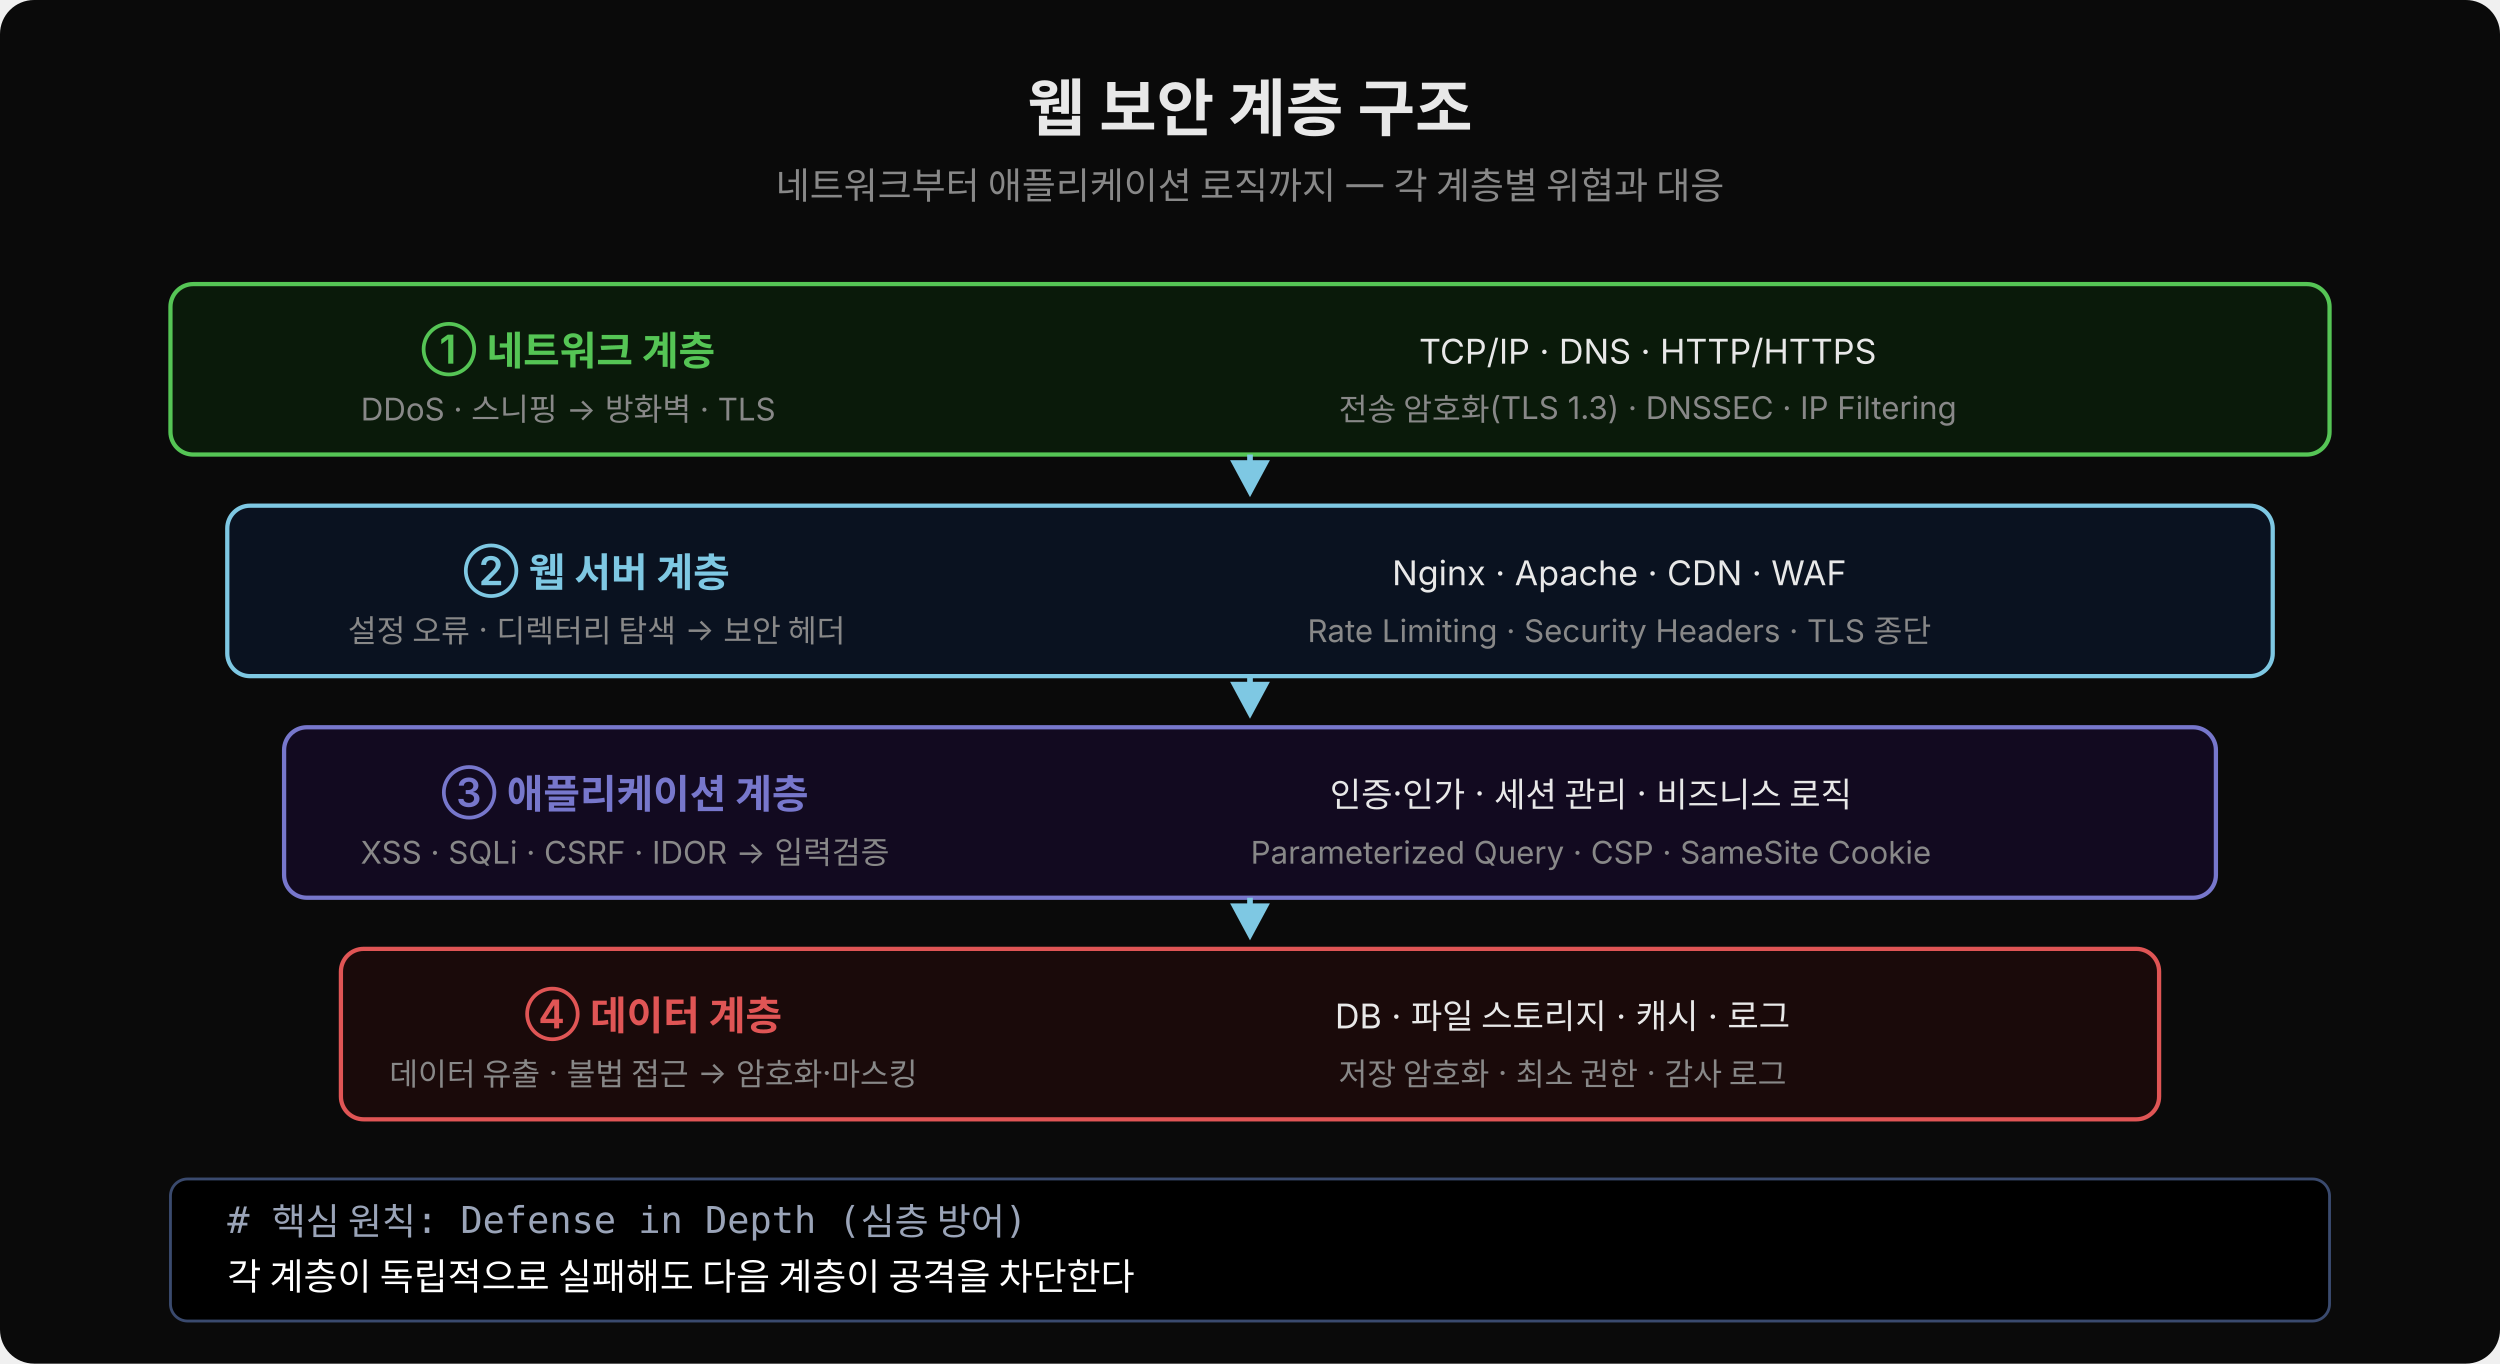
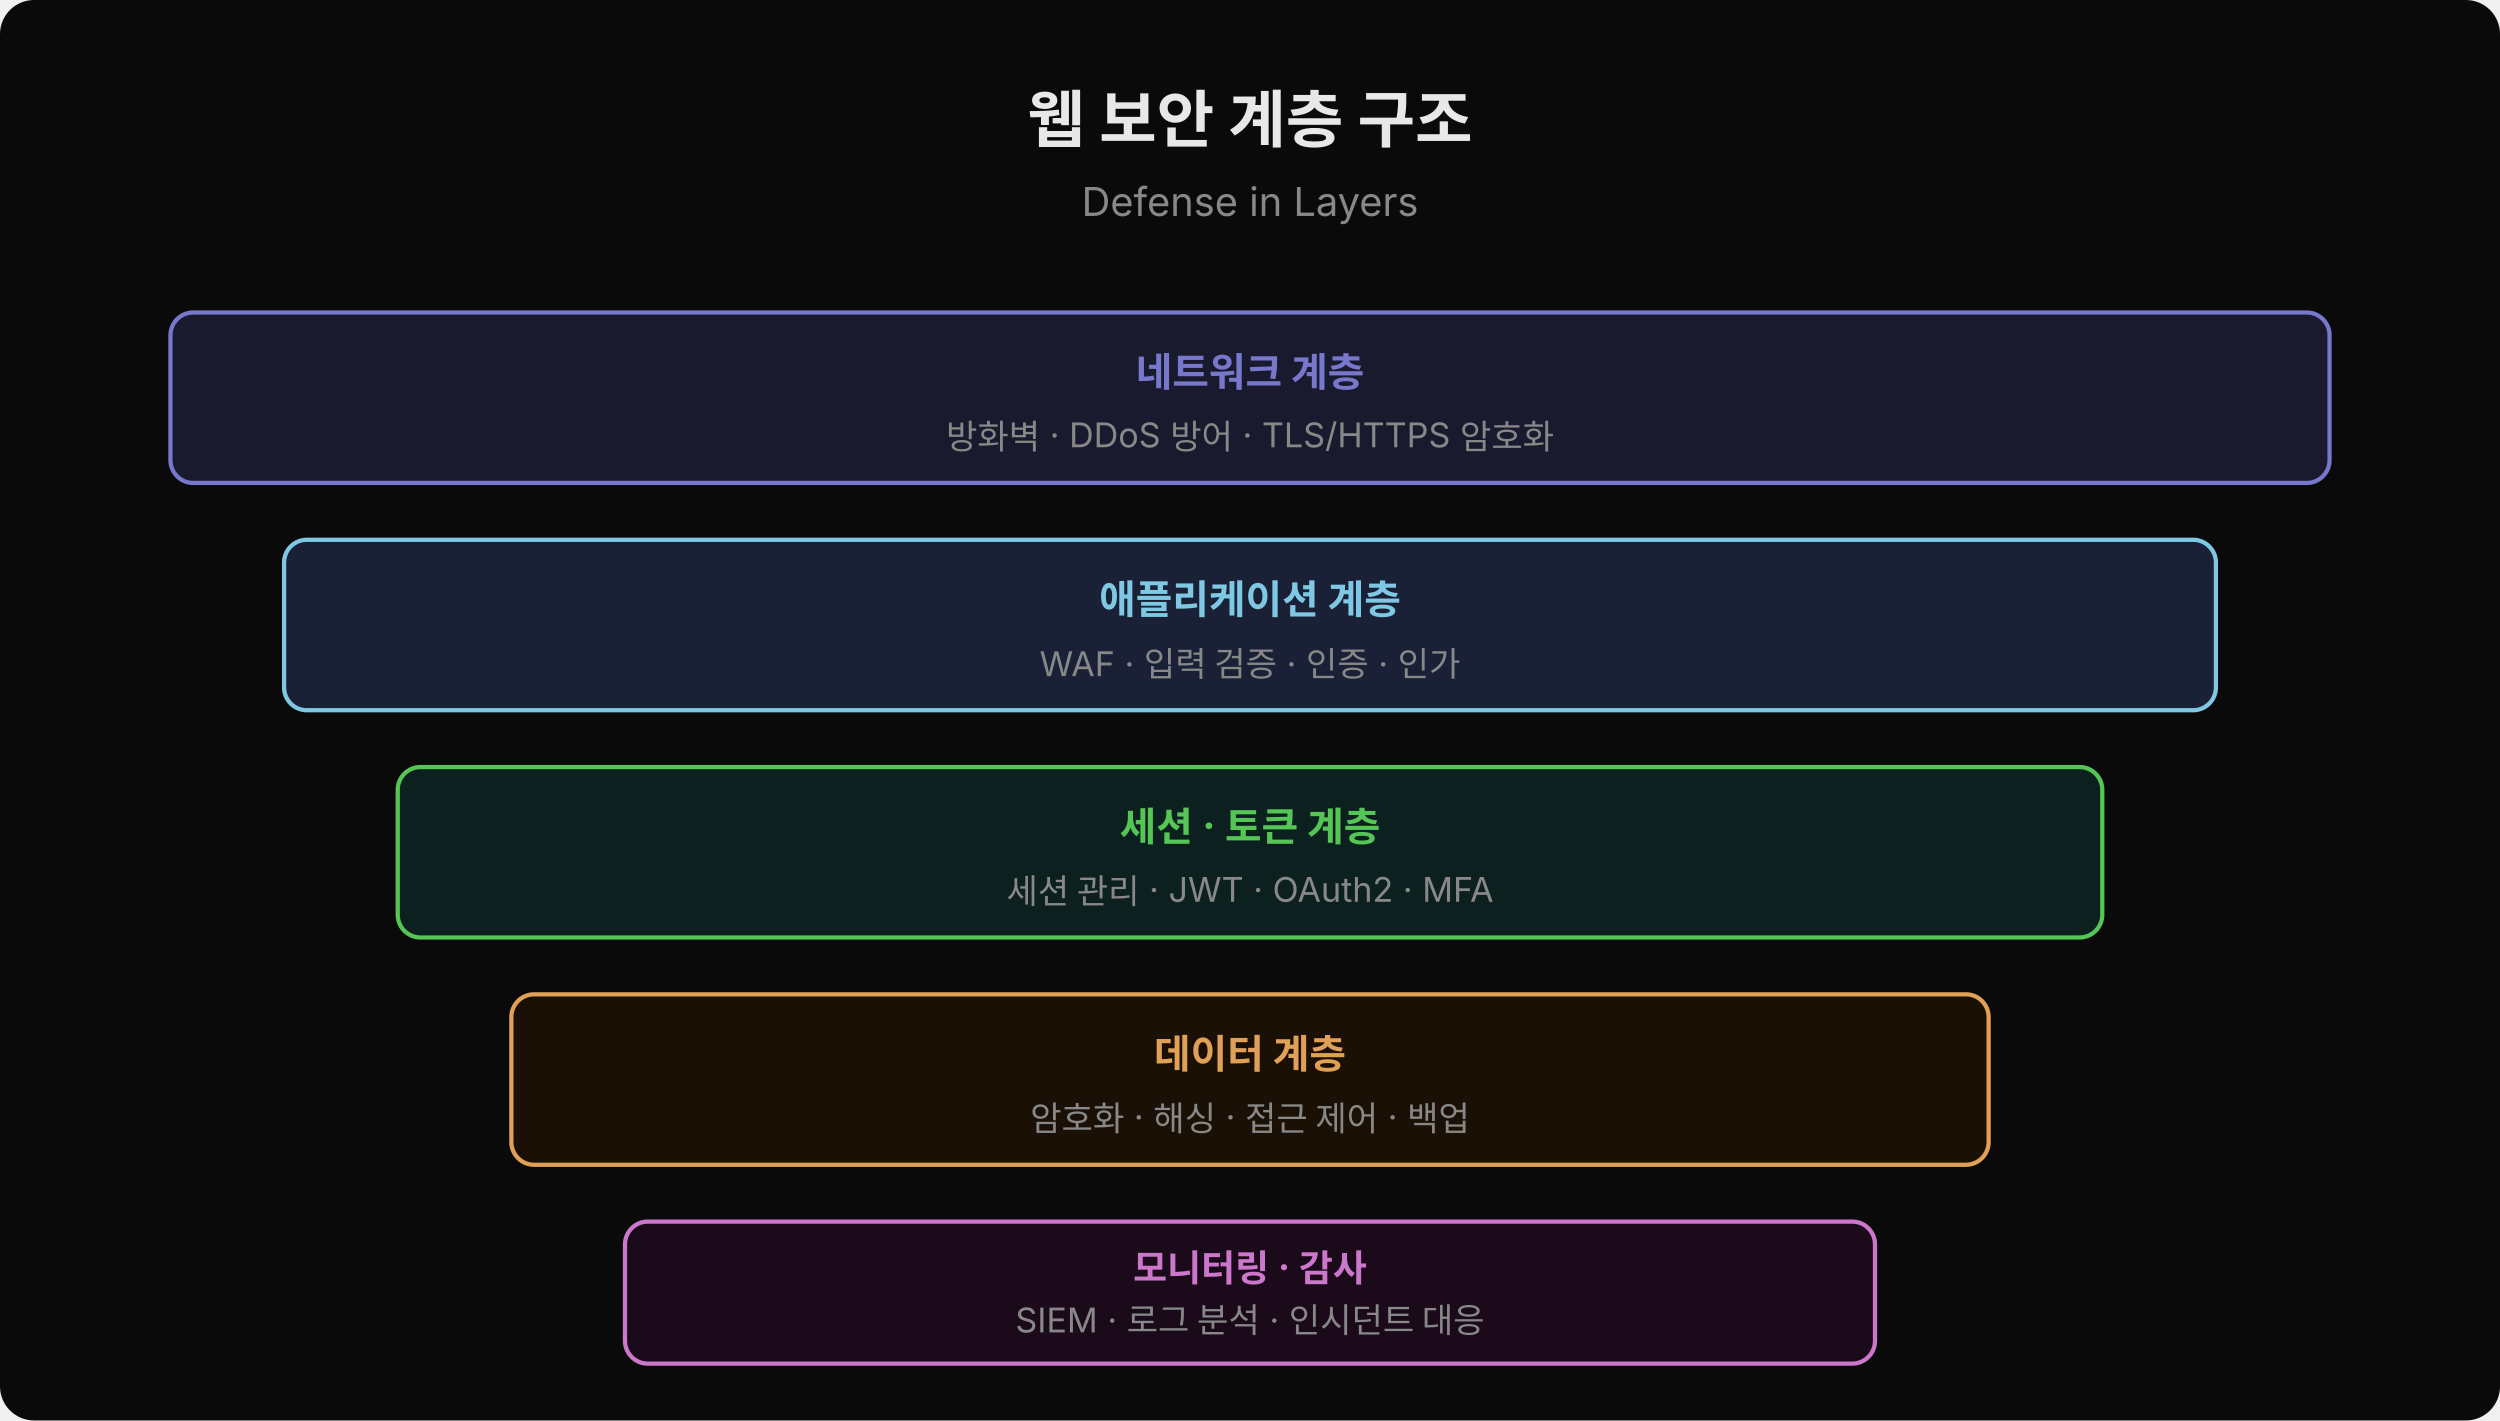
- <svg xmlns="http://www.w3.org/2000/svg" width="880" height="480" viewBox="0 0 880 480">
-   <defs>
-     <marker id="arrd" viewBox="0 0 14 14" refX="12" refY="7" markerUnits="userSpaceOnUse" markerWidth="14" markerHeight="14" orient="auto">
-       <path d="M 0 0 L 13 7 L 0 14 z" fill="#7ec8e3" />
-     </marker>
-   </defs>
-   <rect width="880" height="480" fill="#0a0a0a" rx="12" />
-   <text x="440" y="46" text-anchor="middle" font-family="'Wanted Sans Variable','Wanted Sans',-apple-system,sans-serif" font-size="22" font-weight="700" fill="#e8e8e8">웹 보안 계층 구조</text>
-   <text x="440" y="70" text-anchor="middle" font-family="'Wanted Sans Variable','Wanted Sans',-apple-system,sans-serif" font-size="13" fill="#888">네트워크부터 애플리케이션 로직까지 — 각 계층별 위협과 대응</text>
-   <rect x="60" y="100" width="760" height="60" rx="8" fill="#0a1a0a" stroke="#55c555" stroke-width="1.5" />
-   <text x="200" y="128" text-anchor="middle" font-family="'Wanted Sans Variable','Wanted Sans',-apple-system,sans-serif" font-size="14" font-weight="600" fill="#55c555">① 네트워크 계층</text>
-   <text x="200" y="148" text-anchor="middle" font-family="'Wanted Sans Variable','Wanted Sans',-apple-system,sans-serif" font-size="11" fill="#888">DDoS · 스니핑 → 방화벽 · TLS</text>
-   <text x="580" y="128" text-anchor="middle" font-family="'Wanted Sans Variable','Wanted Sans',-apple-system,sans-serif" font-size="12" fill="#e8e8e8">TCP/IP · DNS · HTTP/HTTPS</text>
-   <text x="580" y="148" text-anchor="middle" font-family="'Wanted Sans Variable','Wanted Sans',-apple-system,sans-serif" font-size="11" fill="#888">전송 암호화(TLS 1.3) · DNSSEC · IP Filtering</text>
-   <rect x="80" y="178" width="720" height="60" rx="8" fill="#0a1220" stroke="#7ec8e3" stroke-width="1.5" />
-   <text x="210" y="206" text-anchor="middle" font-family="'Wanted Sans Variable','Wanted Sans',-apple-system,sans-serif" font-size="14" font-weight="600" fill="#7ec8e3">② 웹 서버 계층</text>
-   <text x="210" y="226" text-anchor="middle" font-family="'Wanted Sans Variable','Wanted Sans',-apple-system,sans-serif" font-size="11" fill="#888">설정 오류 · 디렉터리 탐색 → 보안 헤더</text>
-   <text x="570" y="206" text-anchor="middle" font-family="'Wanted Sans Variable','Wanted Sans',-apple-system,sans-serif" font-size="12" fill="#e8e8e8">Nginx · Apache · CDN · WAF</text>
-   <text x="570" y="226" text-anchor="middle" font-family="'Wanted Sans Variable','Wanted Sans',-apple-system,sans-serif" font-size="11" fill="#888">Rate Limiting · Security Headers · TLS 종단</text>
-   <rect x="100" y="256" width="680" height="60" rx="8" fill="#120a20" stroke="#7777cc" stroke-width="1.5" />
-   <text x="220" y="284" text-anchor="middle" font-family="'Wanted Sans Variable','Wanted Sans',-apple-system,sans-serif" font-size="14" font-weight="600" fill="#7777cc">③ 애플리케이션 계층</text>
-   <text x="220" y="304" text-anchor="middle" font-family="'Wanted Sans Variable','Wanted Sans',-apple-system,sans-serif" font-size="11" fill="#888">XSS · SQLi · CSRF · IDOR → 입력검증</text>
-   <text x="560" y="284" text-anchor="middle" font-family="'Wanted Sans Variable','Wanted Sans',-apple-system,sans-serif" font-size="12" fill="#e8e8e8">인증·인가 · 세션 관리 · 비즈니스 로직</text>
-   <text x="560" y="304" text-anchor="middle" font-family="'Wanted Sans Variable','Wanted Sans',-apple-system,sans-serif" font-size="11" fill="#888">Parameterized Query · CSP · SameSite Cookie</text>
-   <rect x="120" y="334" width="640" height="60" rx="8" fill="#1a0a0a" stroke="#e05555" stroke-width="1.5" />
-   <text x="230" y="362" text-anchor="middle" font-family="'Wanted Sans Variable','Wanted Sans',-apple-system,sans-serif" font-size="14" font-weight="600" fill="#e05555">④ 데이터 계층</text>
-   <text x="230" y="382" text-anchor="middle" font-family="'Wanted Sans Variable','Wanted Sans',-apple-system,sans-serif" font-size="11" fill="#888">데이터 유출 · 불법 접근 → 암호화·마스킹</text>
-   <text x="550" y="362" text-anchor="middle" font-family="'Wanted Sans Variable','Wanted Sans',-apple-system,sans-serif" font-size="12" fill="#e8e8e8">DB · 파일 스토리지 · 캐시 · 로그</text>
-   <text x="550" y="382" text-anchor="middle" font-family="'Wanted Sans Variable','Wanted Sans',-apple-system,sans-serif" font-size="11" fill="#888">저장 암호화 · 최소 권한 · 감사 로그</text>
-   <line x1="440" y1="160" x2="440" y2="174" stroke="#7ec8e3" stroke-width="2" stroke-dasharray="4,4" marker-end="url(#arrd)" />
-   <line x1="440" y1="238" x2="440" y2="252" stroke="#7ec8e3" stroke-width="2" stroke-dasharray="4,4" marker-end="url(#arrd)" />
-   <line x1="440" y1="316" x2="440" y2="330" stroke="#7ec8e3" stroke-width="2" stroke-dasharray="4,4" marker-end="url(#arrd)" />
-   <rect x="60" y="415" width="760" height="50" rx="6" fill="#000000" stroke="#3a4a6e" stroke-width="1" />
-   <text x="80" y="434" font-family="'JetBrains Mono','Menlo','Consolas',monospace" font-size="13" fill="#9aa4b8" xml:space="preserve"># 핵심 원칙: Defense in Depth (심층 방어)</text>
-   <text x="80" y="454" font-family="'JetBrains Mono','Menlo','Consolas',monospace" font-size="13" fill="#ffffff" xml:space="preserve">각 계층이 독립적으로 실패해도 다음 계층이 공격을 차단한다</text>
+ <svg xmlns="http://www.w3.org/2000/svg" width="880" height="500" viewBox="0 0 880 500">
+   <rect width="880" height="500" fill="#0a0a0a" rx="12" />
+   <text x="440" y="50" font-family="'Wanted Sans Variable','Wanted Sans',-apple-system,sans-serif" font-size="22" font-weight="700" fill="#e8e8e8" text-anchor="middle">웹 보안 계층 구조</text>
+   <text x="440" y="76" font-family="'Wanted Sans Variable','Wanted Sans',-apple-system,sans-serif" font-size="14" fill="#888" text-anchor="middle">Defense in Layers</text>
+   <rect x="60" y="110" width="760" height="60" rx="8" fill="#1a1a2e" stroke="#7777cc" stroke-width="1.5" />
+   <text x="440" y="136" font-family="'Wanted Sans Variable','Wanted Sans',-apple-system,sans-serif" font-size="14" font-weight="700" fill="#7777cc" text-anchor="middle">네트워크 계층</text>
+   <text x="440" y="158" font-family="'Wanted Sans Variable','Wanted Sans',-apple-system,sans-serif" font-size="12" fill="#888" text-anchor="middle">방화벽 · DDoS 방어 · TLS/HTTPS 암호화</text>
+   <rect x="100" y="190" width="680" height="60" rx="8" fill="#1a2035" stroke="#7ec8e3" stroke-width="1.5" />
+   <text x="440" y="216" font-family="'Wanted Sans Variable','Wanted Sans',-apple-system,sans-serif" font-size="14" font-weight="700" fill="#7ec8e3" text-anchor="middle">애플리케이션 계층</text>
+   <text x="440" y="238" font-family="'Wanted Sans Variable','Wanted Sans',-apple-system,sans-serif" font-size="12" fill="#888" text-anchor="middle">WAF · 입력 검증 · 인증 · 인가</text>
+   <rect x="140" y="270" width="600" height="60" rx="8" fill="#0d2020" stroke="#55c555" stroke-width="1.5" />
+   <text x="440" y="296" font-family="'Wanted Sans Variable','Wanted Sans',-apple-system,sans-serif" font-size="14" font-weight="700" fill="#55c555" text-anchor="middle">세션 · 토큰 계층</text>
+   <text x="440" y="318" font-family="'Wanted Sans Variable','Wanted Sans',-apple-system,sans-serif" font-size="12" fill="#888" text-anchor="middle">세션 관리 · JWT · OAuth2 · MFA</text>
+   <rect x="180" y="350" width="520" height="60" rx="8" fill="#1a1005" stroke="#e0a055" stroke-width="1.5" />
+   <text x="440" y="376" font-family="'Wanted Sans Variable','Wanted Sans',-apple-system,sans-serif" font-size="14" font-weight="700" fill="#e0a055" text-anchor="middle">데이터 계층</text>
+   <text x="440" y="398" font-family="'Wanted Sans Variable','Wanted Sans',-apple-system,sans-serif" font-size="12" fill="#888" text-anchor="middle">암호화 · 해싱 · 접근 제어 · 백업</text>
+   <rect x="220" y="430" width="440" height="50" rx="8" fill="#1a0a1a" stroke="#cc77cc" stroke-width="1.5" />
+   <text x="440" y="451" font-family="'Wanted Sans Variable','Wanted Sans',-apple-system,sans-serif" font-size="13" font-weight="700" fill="#cc77cc" text-anchor="middle">모니터링 · 감사</text>
+   <text x="440" y="469" font-family="'Wanted Sans Variable','Wanted Sans',-apple-system,sans-serif" font-size="12" fill="#888" text-anchor="middle">SIEM · 로그 분석 · 인시던트 대응</text>
</svg>
